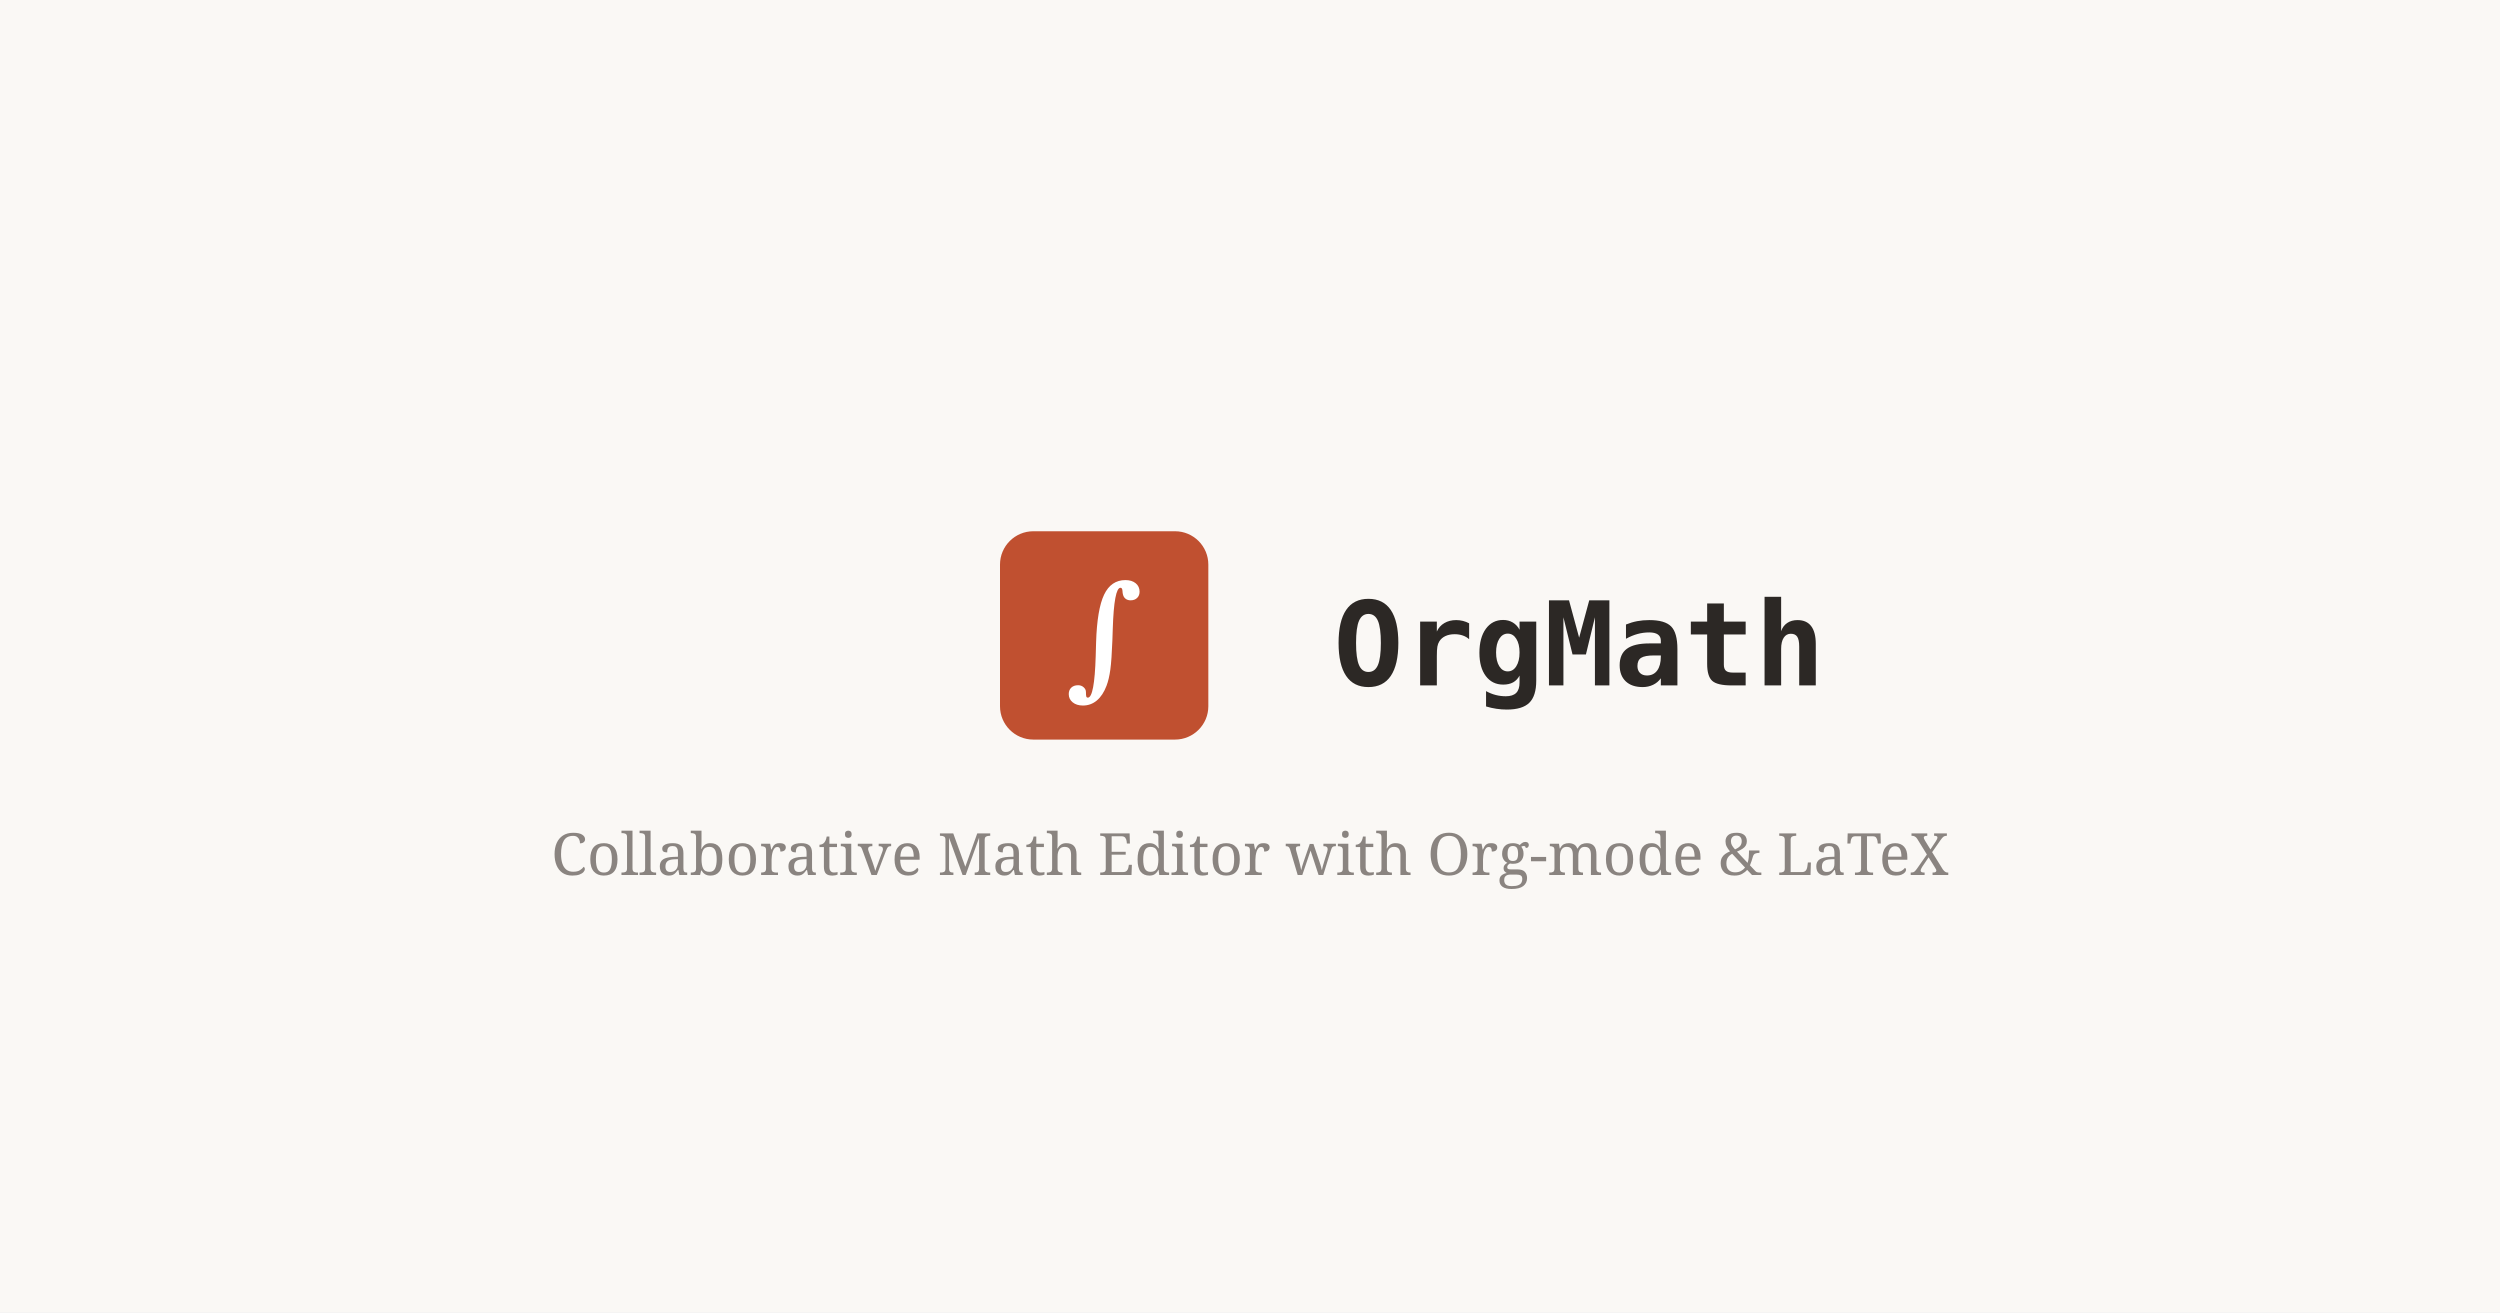
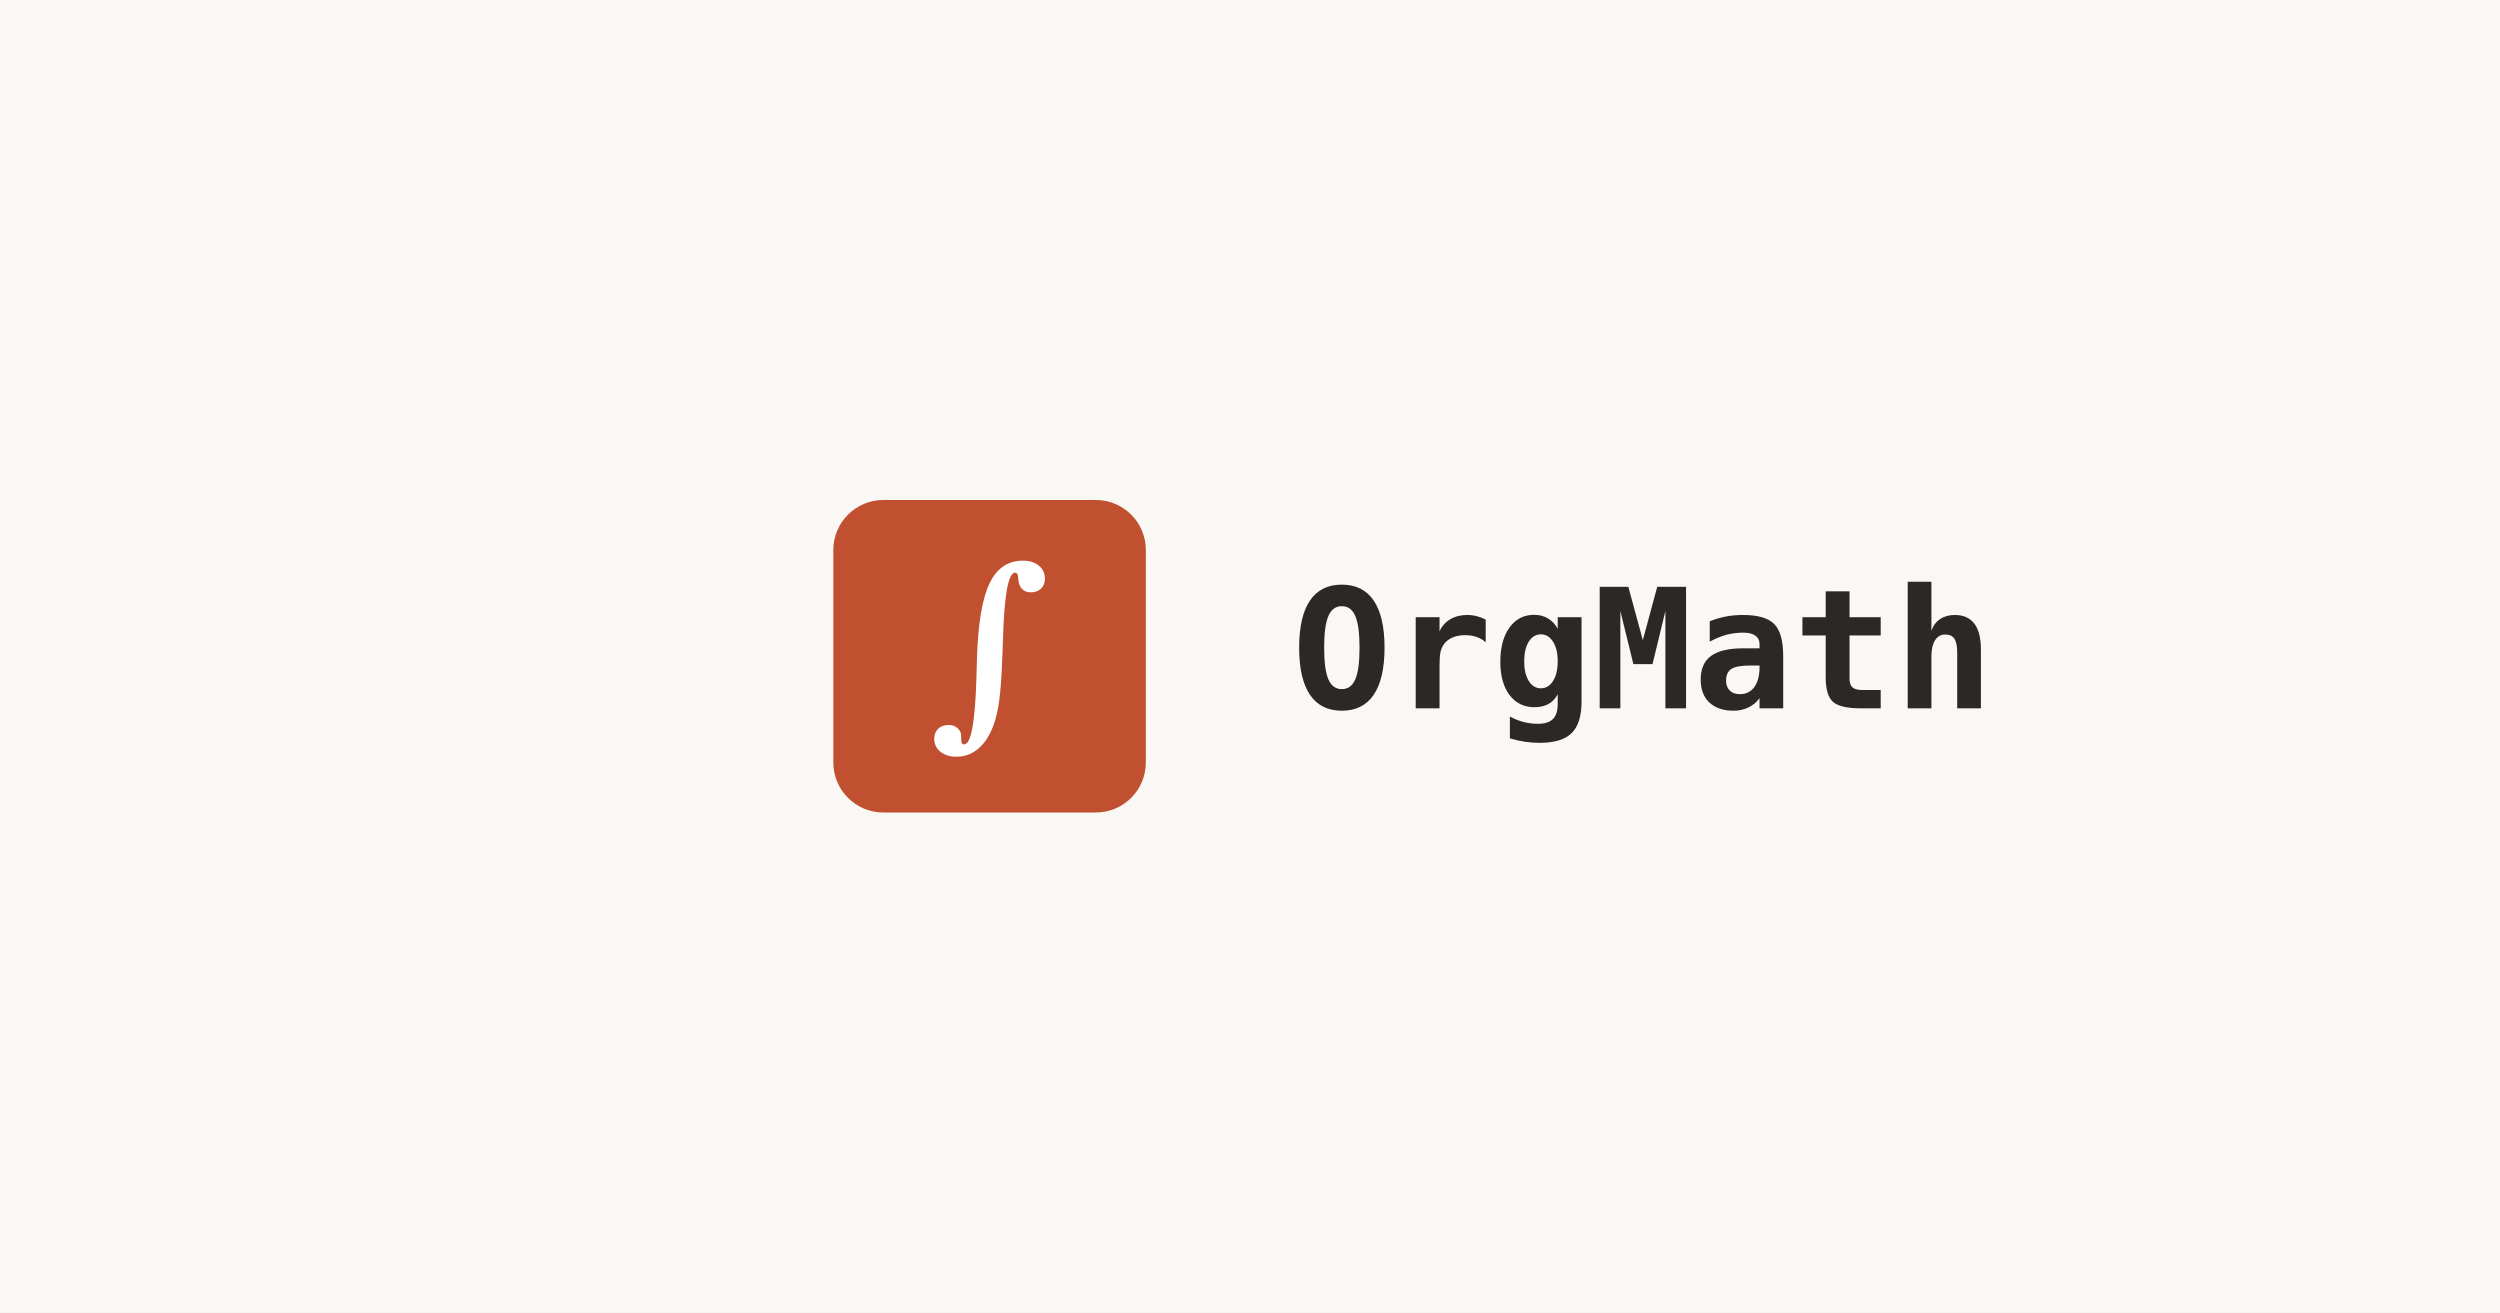
<svg xmlns="http://www.w3.org/2000/svg" width="1200" height="630" viewBox="0 0 1200 630">
  <rect width="1200" height="630" fill="#faf8f5" />
  <g transform="translate(600, 315)">
-     <rect x="-120" y="-60" width="100" height="100" rx="16" fill="#c05030" />
-     <text x="-70" y="12" font-family="Georgia, serif" font-size="64" font-weight="600" fill="white" text-anchor="middle">∫</text>
-     <text x="40" y="14" font-family="'IBM Plex Mono', Menlo, monospace" font-size="56" font-weight="600" fill="#2c2825" text-anchor="start">OrgMath</text>
+     <rect x="-200" y="-75" width="150" height="150" rx="24" fill="#c05030" />
+     <text x="-125" y="30" font-family="Georgia, serif" font-size="100" font-weight="600" fill="white" text-anchor="middle">∫</text>
+     <text x="20" y="25" font-family="'IBM Plex Mono', Menlo, monospace" font-size="80" font-weight="600" fill="#2c2825" text-anchor="start">OrgMath</text>
  </g>
-   <text x="600" y="420" font-family="'Source Serif 4', Georgia, serif" font-size="28" fill="#8a8480" text-anchor="middle">Collaborative Math Editor with Org-mode &amp; LaTeX</text>
</svg>
